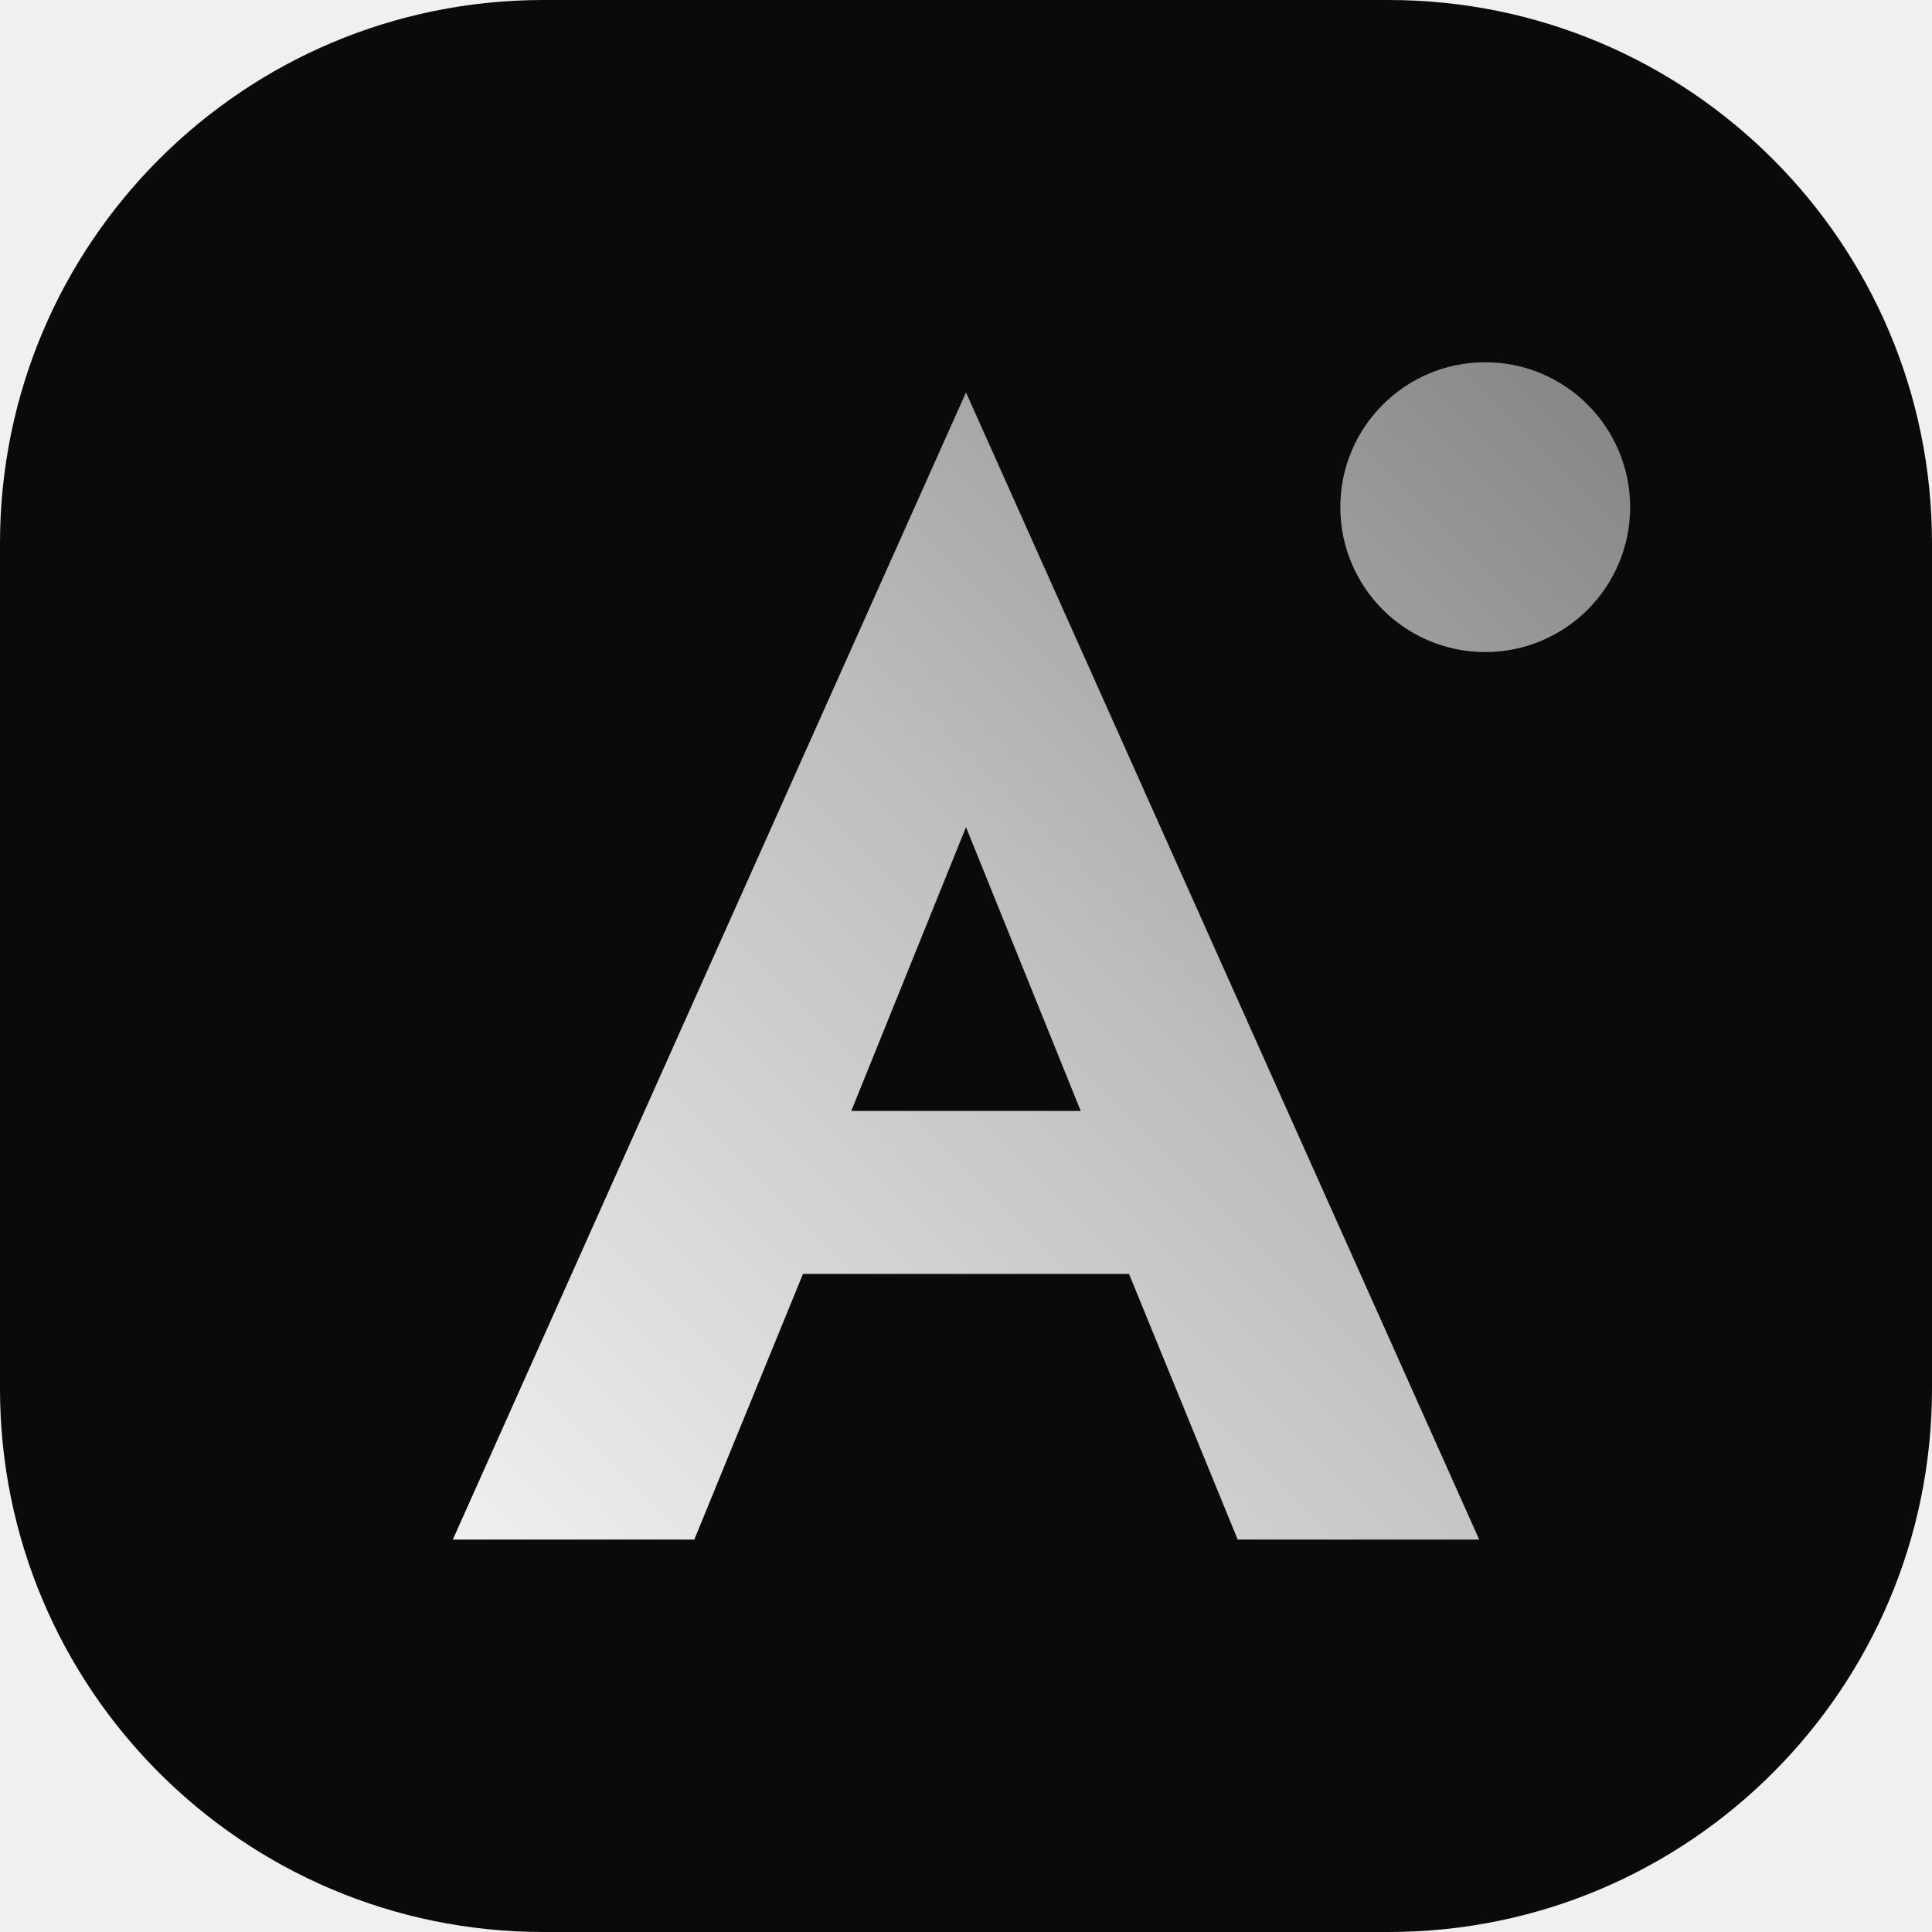
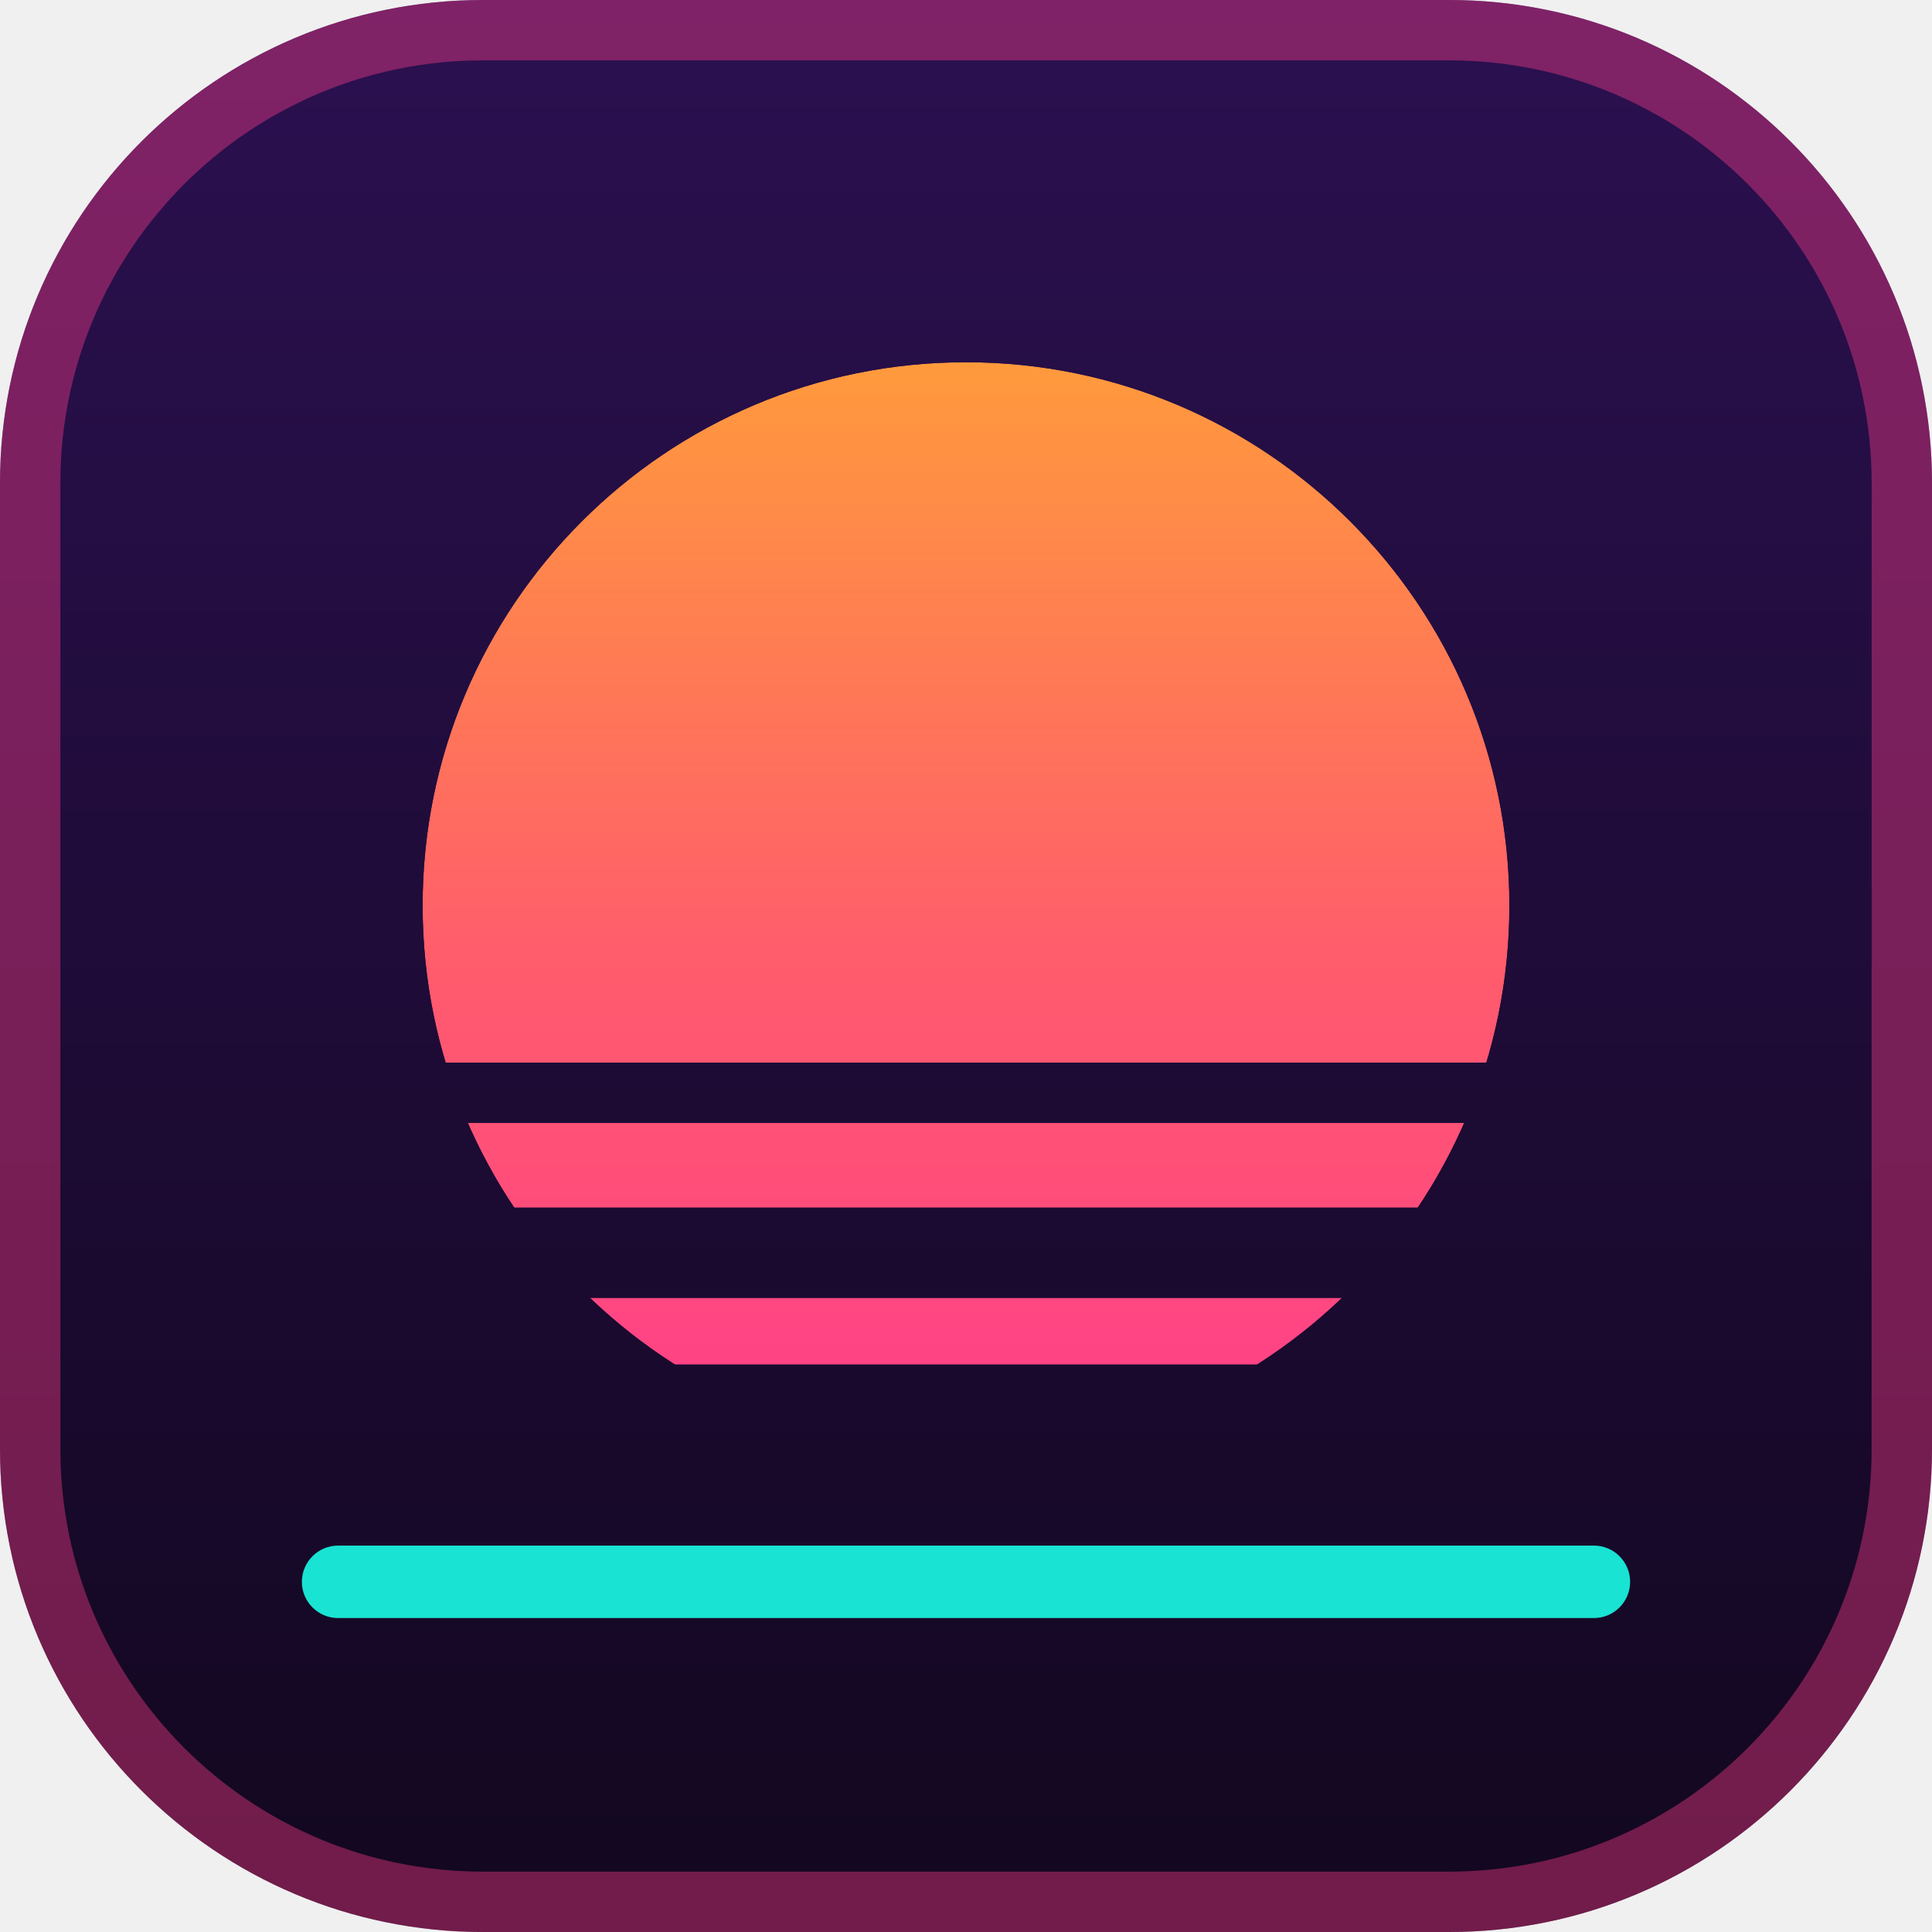
<svg xmlns="http://www.w3.org/2000/svg" viewBox="0 0 32 32">
  <defs>
-     <linearGradient id="g" x1="4" y1="28" x2="28" y2="4" gradientUnits="userSpaceOnUse">
-       <stop offset="0" stop-color="#ffffff" />
-       <stop offset=".55" stop-color="#bdbdbd" />
-       <stop offset="1" stop-color="#7a7a7a" />
+     <linearGradient id="bg" x1="0" y1="0" x2="0" y2="32" gradientUnits="userSpaceOnUse">
+       <stop offset="0" stop-color="#2b1050" />
+       <stop offset="1" stop-color="#12071f" />
    </linearGradient>
+     <linearGradient id="sun" x1="0" y1="6" x2="0" y2="24" gradientUnits="userSpaceOnUse">
+       <stop offset="0" stop-color="#ff9a3c" />
+       <stop offset=".55" stop-color="#ff5c6c" />
+       <stop offset="1" stop-color="#ff3e8a" />
+     </linearGradient>
+     <mask id="cut">
+       <rect width="32" height="32" fill="#000" />
+       <circle cx="16" cy="15" r="9" fill="#fff" />
+       <rect x="0" y="17.6" width="32" height="1" fill="#000" />
+       <rect x="0" y="20" width="32" height="1.5" fill="#000" />
+       <rect x="0" y="22.6" width="32" height="2" fill="#000" />
+     </mask>
  </defs>
-   <rect width="32" height="32" rx="9" fill="#0a0a0a" />
-   <path d="M16 6.5 7.5 25.5h4l1.8-4.4h5.4l1.8 4.4h4L16 6.5Zm0 7.2 1.9 4.7h-3.8l1.9-4.7Z" fill="url(#g)" />
-   <circle cx="24.6" cy="8.4" r="2.4" fill="url(#g)" />
+   <rect width="32" height="32" rx="8" fill="url(#bg)" />
+   <rect x=".5" y=".5" width="31" height="31" rx="7.5" fill="none" stroke="#ff3e8a" stroke-opacity=".4" />
+   <circle cx="16" cy="15" r="9" fill="url(#sun)" mask="url(#cut)" />
+   <rect x="5" y="25.6" width="22" height="1.2" rx=".6" fill="#19e3d3" />
</svg>
